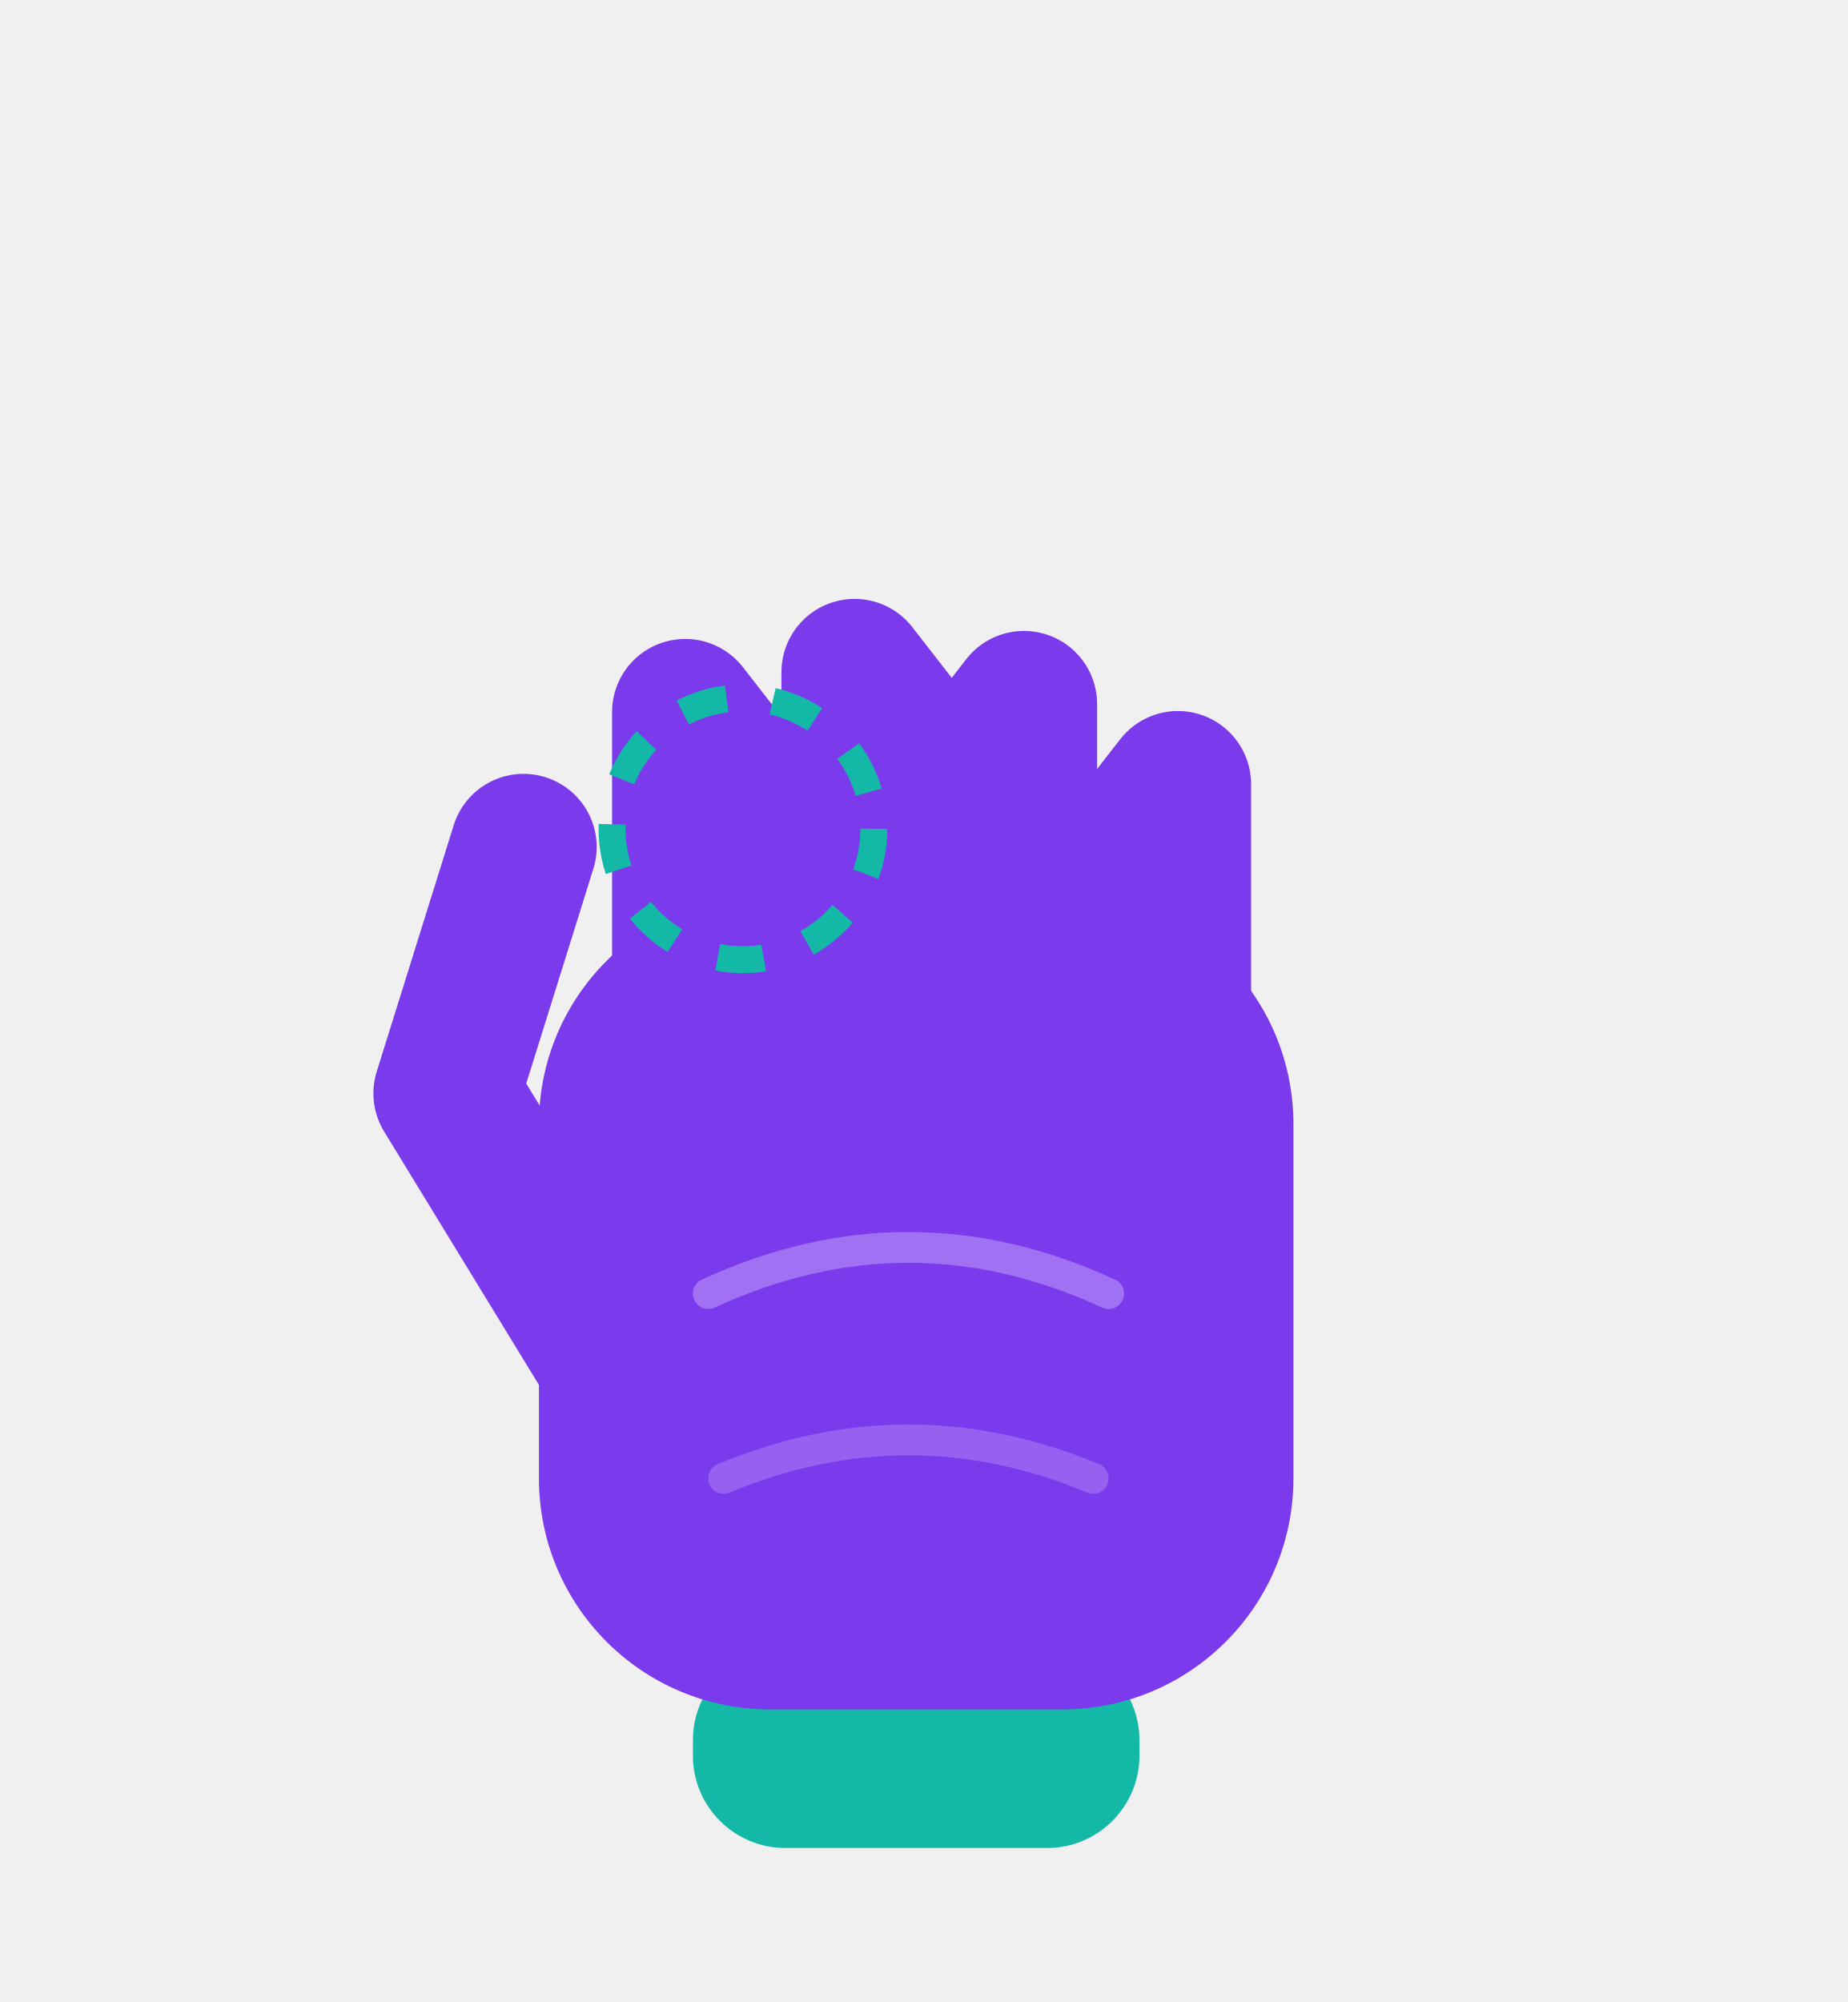
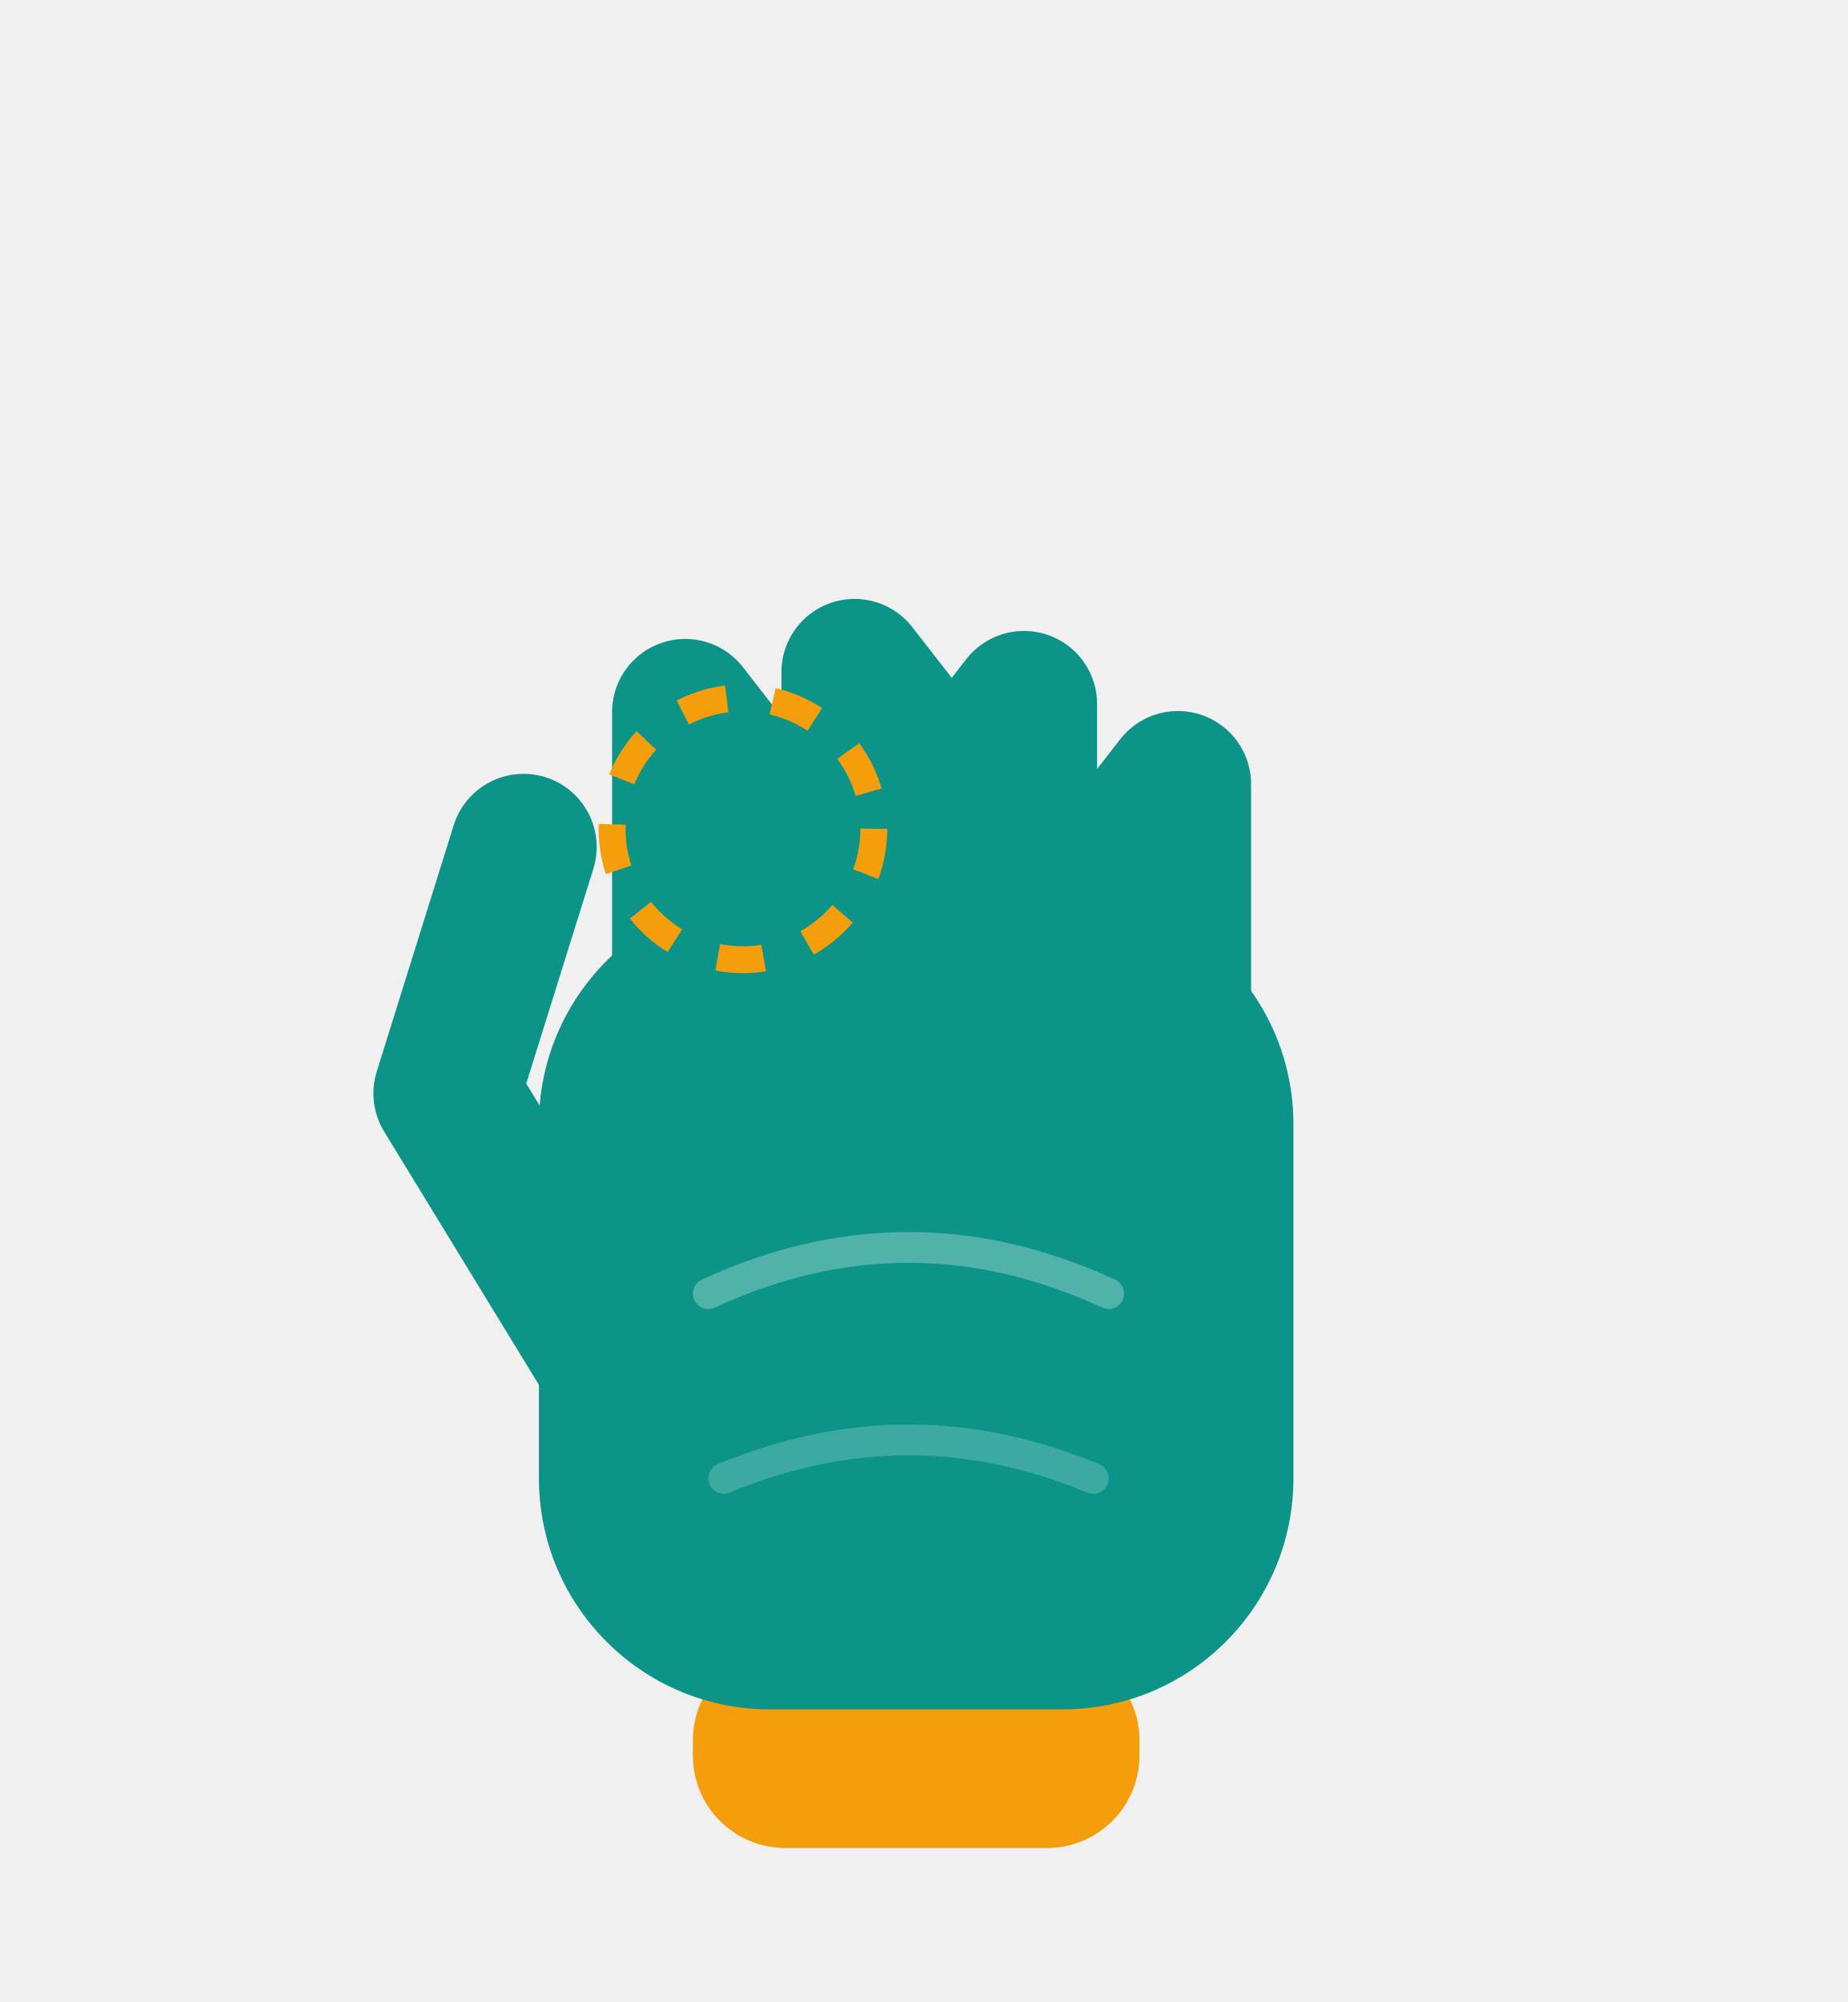
<svg xmlns="http://www.w3.org/2000/svg" viewBox="0 0 240 260" role="img" aria-label="Hand shape for O">
  <g transform="">
    <g transform="">
-       <rect x="90" y="214" width="58" height="26" rx="12" fill="#14B8A6" />
-       <path d="M 80 178 L 58 142 L 68 110" fill="none" stroke="#7C3AED" stroke-width="19" stroke-linecap="round" stroke-linejoin="round" />
-       <rect x="70" y="116" width="98" height="106" rx="30" fill="#7C3AED" />
+       <rect x="90" y="214" width="58" height="26" rx="12" fill="#F59E0B" />
+       <path d="M 80 178 L 58 142 L 68 110" fill="none" stroke="#0D9488" stroke-width="19" stroke-linecap="round" stroke-linejoin="round" />
+       <rect x="70" y="116" width="98" height="106" rx="30" fill="#0D9488" />
      <path d="M 92 168 Q 118 156 144 168" fill="none" stroke="#FFFFFF" stroke-opacity="0.28" stroke-width="4" stroke-linecap="round" />
      <path d="M 94 192 Q 118 182 142 192" fill="none" stroke="#FFFFFF" stroke-opacity="0.2" stroke-width="4" stroke-linecap="round" />
-       <path d="M 89 132 L 89 92.48 L 103 110.48" fill="none" stroke="#7C3AED" stroke-width="19" stroke-linecap="round" stroke-linejoin="round" />
-       <path d="M 111 132 L 111 87.28 L 125 105.28" fill="none" stroke="#7C3AED" stroke-width="19" stroke-linecap="round" stroke-linejoin="round" />
-       <path d="M 133 132 L 133 91.44 L 119 109.44" fill="none" stroke="#7C3AED" stroke-width="19" stroke-linecap="round" stroke-linejoin="round" />
-       <path d="M 153 132 L 153 101.84 L 139 119.84" fill="none" stroke="#7C3AED" stroke-width="19" stroke-linecap="round" stroke-linejoin="round" />
-       <circle cx="96.5" cy="107.64" r="17" fill="none" stroke="#14B8A6" stroke-width="3.5" stroke-dasharray="6 6">
+       <path d="M 89 132 L 89 92.48 L 103 110.48" fill="none" stroke="#0D9488" stroke-width="19" stroke-linecap="round" stroke-linejoin="round" />
+       <path d="M 111 132 L 111 87.28 L 125 105.28" fill="none" stroke="#0D9488" stroke-width="19" stroke-linecap="round" stroke-linejoin="round" />
+       <path d="M 133 132 L 133 91.44 L 119 109.44" fill="none" stroke="#0D9488" stroke-width="19" stroke-linecap="round" stroke-linejoin="round" />
+       <path d="M 153 132 L 153 101.84 L 139 119.84" fill="none" stroke="#0D9488" stroke-width="19" stroke-linecap="round" stroke-linejoin="round" />
+       <circle cx="96.5" cy="107.64" r="17" fill="none" stroke="#F59E0B" stroke-width="3.5" stroke-dasharray="6 6">
        <animate attributeName="stroke-dashoffset" from="0" to="24" dur="1.6s" repeatCount="indefinite" />
      </circle>
    </g>
  </g>
</svg>
